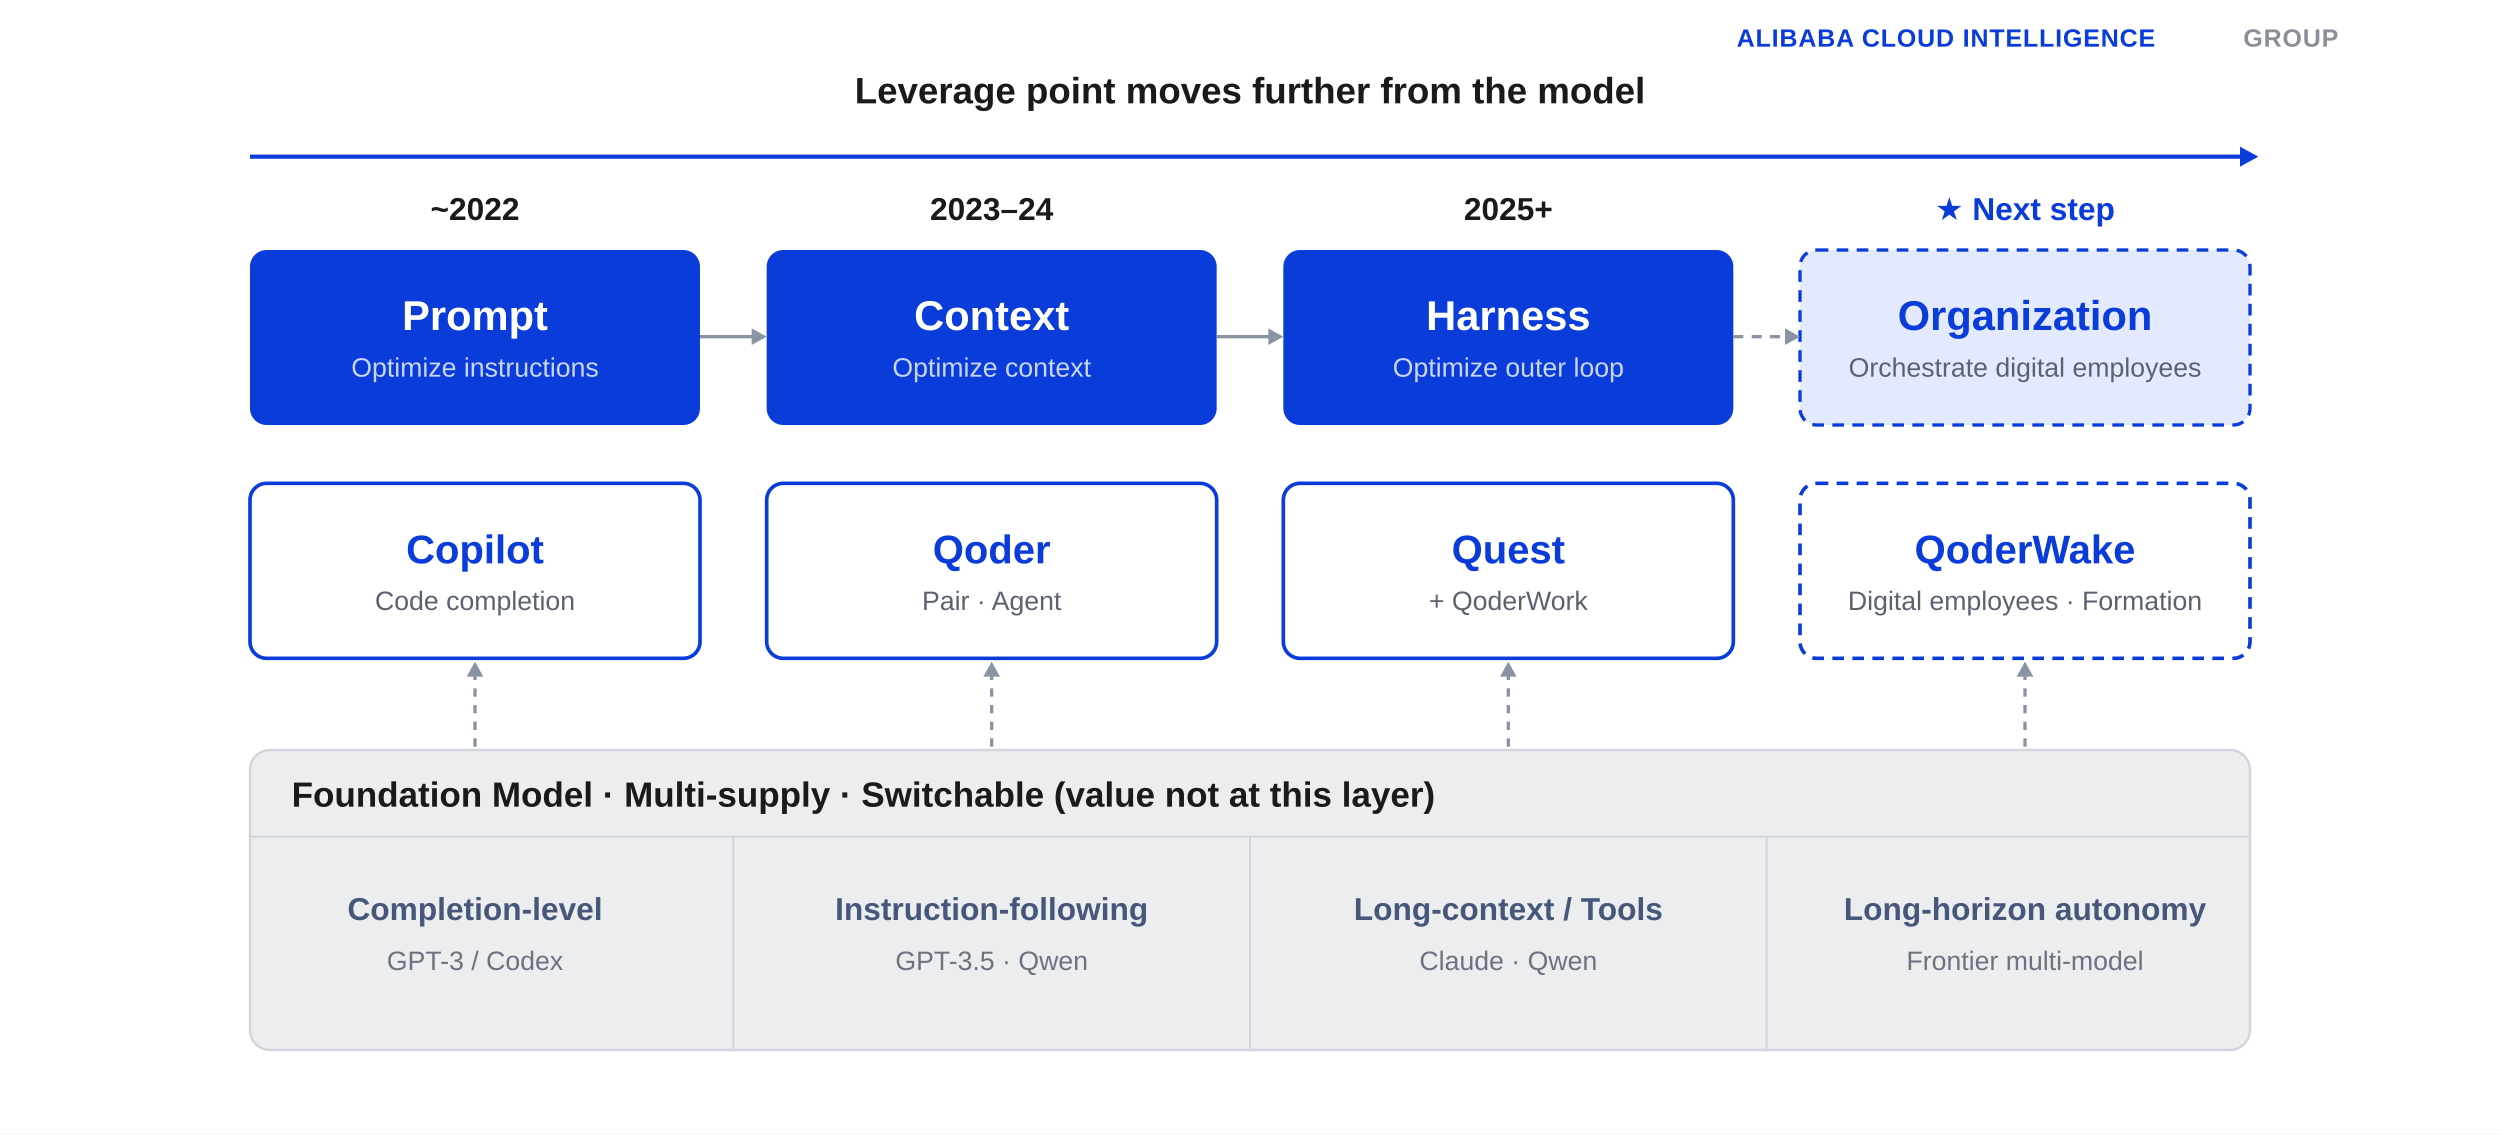
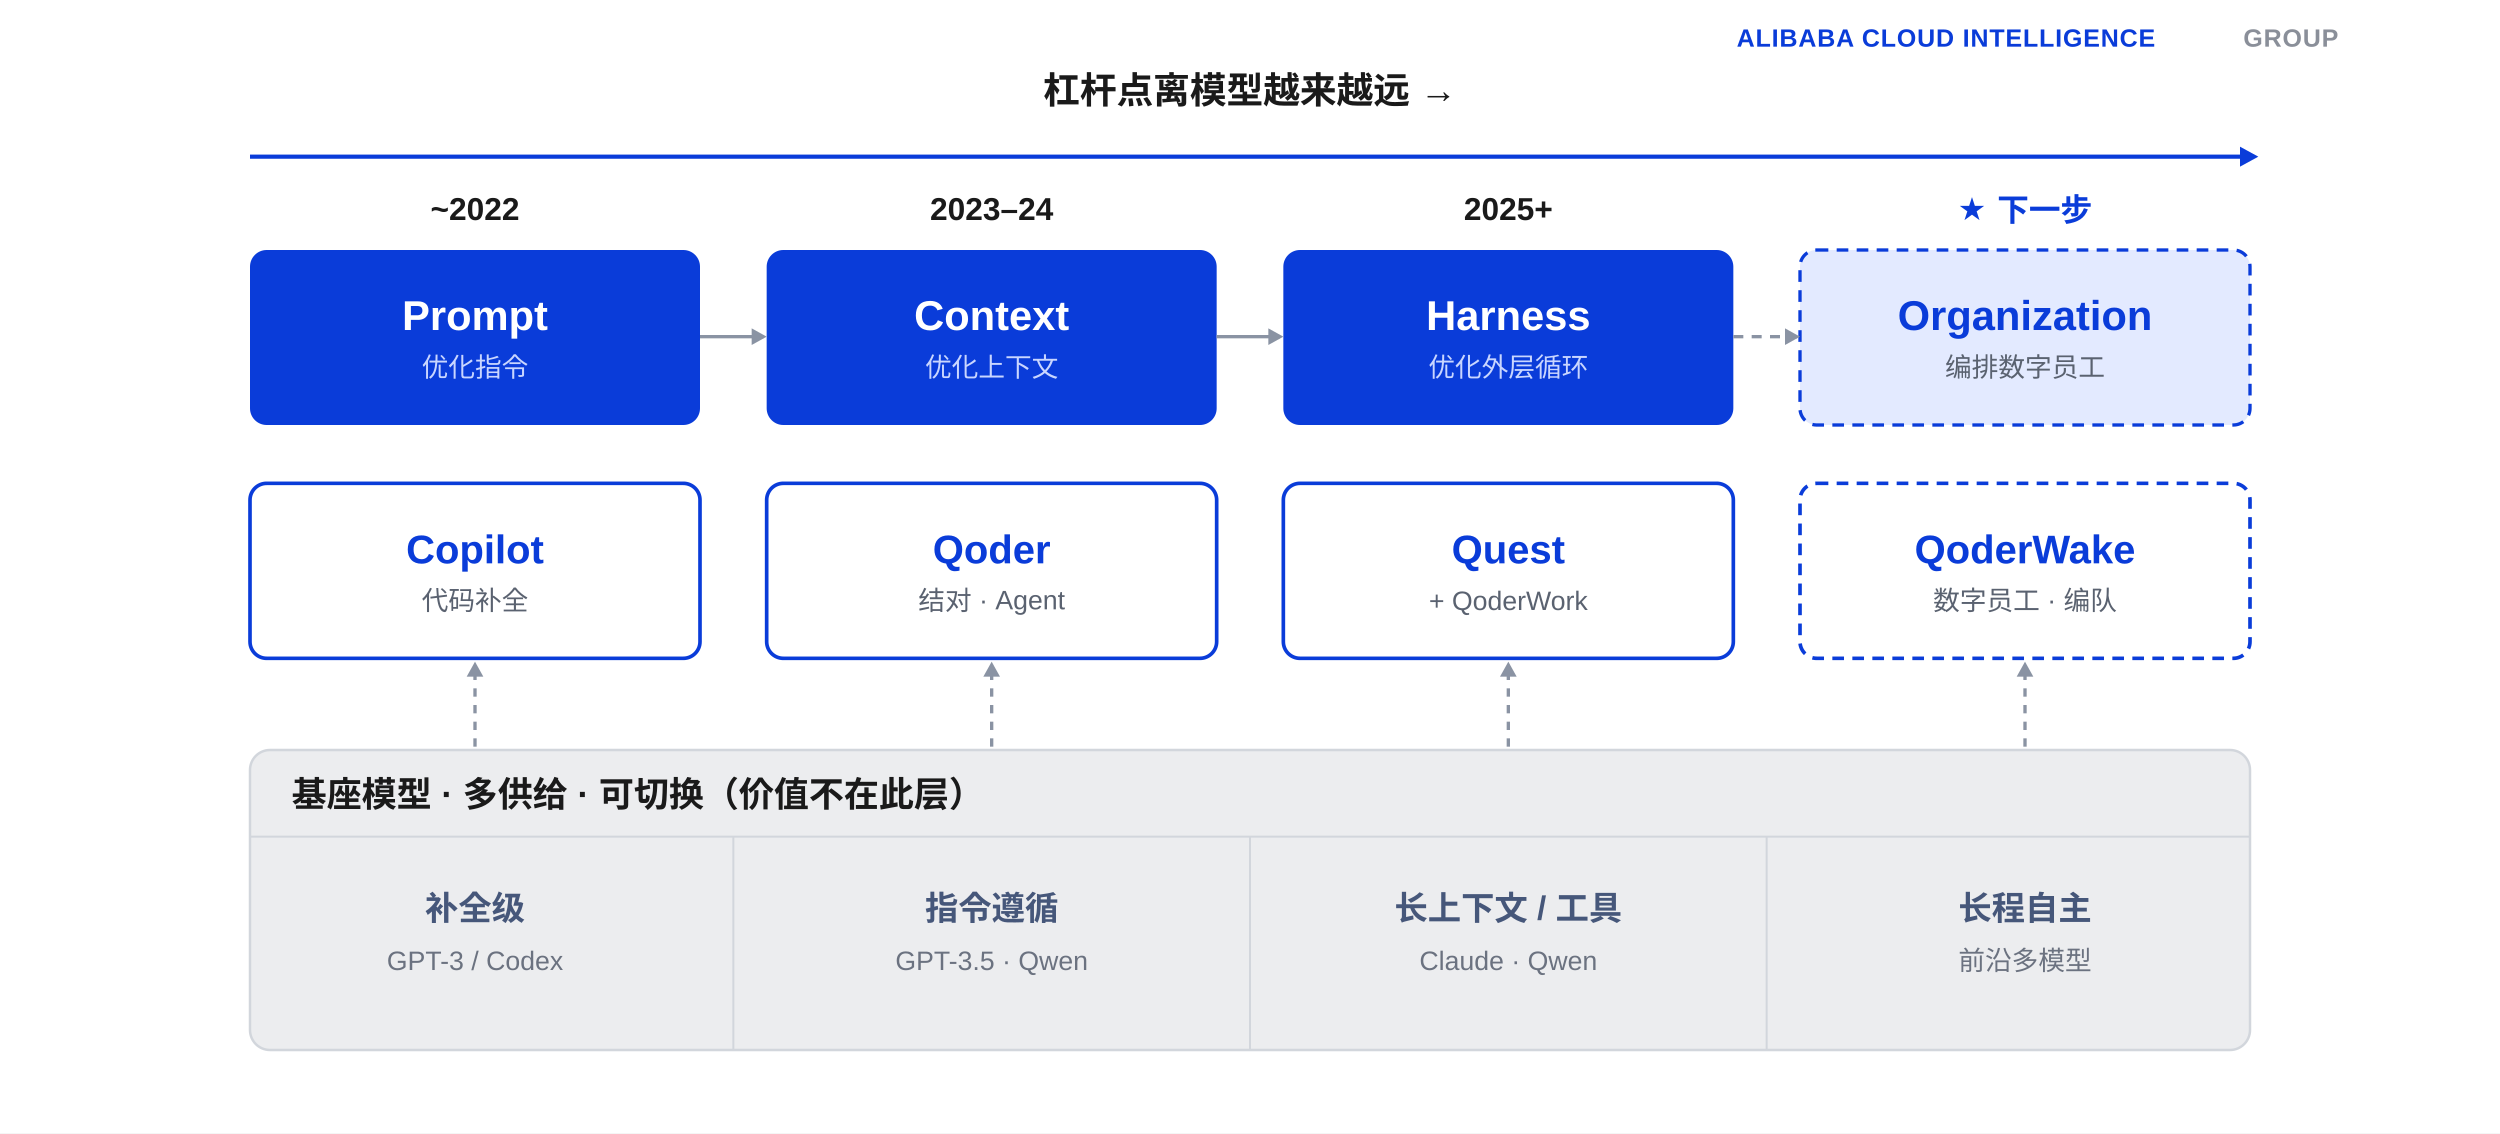
- <svg xmlns="http://www.w3.org/2000/svg" width="1500" height="680" viewBox="0 0 1500 680" font-family="'Helvetica Neue','Arial',sans-serif">
+ <svg xmlns="http://www.w3.org/2000/svg" width="1500" height="680" viewBox="0 0 1500 680" font-family="'WenQuanYi Zen Hei','Helvetica Neue','Arial',sans-serif">
  <defs>
    <marker id="ar" markerWidth="11" markerHeight="11" refX="7" refY="5" orient="auto" markerUnits="userSpaceOnUse">
      <path d="M0,0 L9,5 L0,10 Z" fill="#8A93A3" />
    </marker>
    <marker id="arBig" markerWidth="13" markerHeight="13" refX="8" refY="6" orient="auto" markerUnits="userSpaceOnUse">
      <path d="M0,0 L11,6 L0,12 Z" fill="#0A3CD9" />
    </marker>
  </defs>
  <rect x="0" y="0" width="1500" height="680" fill="#FFFFFF" />
  <text x="1042" y="28" font-size="15" font-weight="800" fill="#0A3CD9" letter-spacing="0.5">ALIBABA CLOUD INTELLIGENCE</text>
  <text x="1346" y="28" font-size="15" font-weight="800" fill="#8A8F99" letter-spacing="0.5">GROUP</text>
-   <text x="750" y="62" text-anchor="middle" font-size="22" font-weight="700" fill="#1A1A1A">Leverage point moves further from the model</text>
+   <text x="750" y="62" text-anchor="middle" font-size="22" font-weight="700" fill="#1A1A1A">杠杆点离模型越来越远 →</text>
  <line x1="150" y1="94" x2="1352" y2="94" stroke="#0A3CD9" stroke-width="2.5" marker-end="url(#arBig)" />
  <g text-anchor="middle" font-size="19" font-weight="600">
    <text x="285" y="132" fill="#1A1A1A">~2022</text>
    <text x="595" y="132" fill="#1A1A1A">2023–24</text>
    <text x="905" y="132" fill="#1A1A1A">2025+</text>
-     <text x="1215" y="132" fill="#0A3CD9">★ Next step</text>
+     <text x="1215" y="132" fill="#0A3CD9">★ 下一步</text>
  </g>
  <g>
    <rect x="150" y="150" width="270" height="105" rx="10" fill="#0A3CD9" />
    <rect x="460" y="150" width="270" height="105" rx="10" fill="#0A3CD9" />
    <rect x="770" y="150" width="270" height="105" rx="10" fill="#0A3CD9" />
    <rect x="1080" y="150" width="270" height="105" rx="10" fill="#E3EAFF" stroke="#0A3CD9" stroke-width="2" stroke-dasharray="7 5" />
  </g>
  <g text-anchor="middle">
    <text x="285" y="198" font-size="25" font-weight="700" fill="#FFFFFF">Prompt</text>
-     <text x="285" y="226" font-size="16" fill="#C9D6FF">Optimize instructions</text>
+     <text x="285" y="226" font-size="16" fill="#C9D6FF">优化指令</text>
    <text x="595" y="198" font-size="25" font-weight="700" fill="#FFFFFF">Context</text>
-     <text x="595" y="226" font-size="16" fill="#C9D6FF">Optimize context</text>
+     <text x="595" y="226" font-size="16" fill="#C9D6FF">优化上下文</text>
    <text x="905" y="198" font-size="25" font-weight="700" fill="#FFFFFF">Harness</text>
-     <text x="905" y="226" font-size="16" fill="#C9D6FF">Optimize outer loop</text>
+     <text x="905" y="226" font-size="16" fill="#C9D6FF">优化外层循环</text>
    <text x="1215" y="198" font-size="25" font-weight="700" fill="#0A3CD9">Organization</text>
-     <text x="1215" y="226" font-size="16" fill="#5A6270">Orchestrate digital employees</text>
+     <text x="1215" y="226" font-size="16" fill="#5A6270">编排数字员工</text>
  </g>
  <line x1="420" y1="202" x2="458" y2="202" stroke="#8A93A3" stroke-width="2" marker-end="url(#ar)" />
  <line x1="730" y1="202" x2="768" y2="202" stroke="#8A93A3" stroke-width="2" marker-end="url(#ar)" />
  <line x1="1040" y1="202" x2="1078" y2="202" stroke="#8A93A3" stroke-width="2" stroke-dasharray="6 5" marker-end="url(#ar)" />
  <g fill="#FFFFFF" stroke="#0A3CD9" stroke-width="2.2">
    <rect x="150" y="290" width="270" height="105" rx="10" />
    <rect x="460" y="290" width="270" height="105" rx="10" />
    <rect x="770" y="290" width="270" height="105" rx="10" />
    <rect x="1080" y="290" width="270" height="105" rx="10" stroke-dasharray="7 5" />
  </g>
  <g text-anchor="middle">
    <text x="285" y="338" font-size="24" font-weight="700" fill="#0A3CD9">Copilot</text>
-     <text x="285" y="366" font-size="16" fill="#5A6270">Code completion</text>
+     <text x="285" y="366" font-size="16" fill="#5A6270">代码补全</text>
    <text x="595" y="338" font-size="24" font-weight="700" fill="#0A3CD9">Qoder</text>
-     <text x="595" y="366" font-size="16" fill="#5A6270">Pair · Agent</text>
+     <text x="595" y="366" font-size="16" fill="#5A6270">结对 · Agent</text>
    <text x="905" y="338" font-size="24" font-weight="700" fill="#0A3CD9">Quest</text>
    <text x="905" y="366" font-size="16" fill="#5A6270">+ QoderWork</text>
    <text x="1215" y="338" font-size="24" font-weight="700" fill="#0A3CD9">QoderWake</text>
-     <text x="1215" y="366" font-size="16" fill="#5A6270">Digital employees · Formation</text>
+     <text x="1215" y="366" font-size="16" fill="#5A6270">数字员工 · 编队</text>
  </g>
  <g stroke="#8A93A3" stroke-width="2" stroke-dasharray="5 5">
    <line x1="285" y1="448" x2="285" y2="399" marker-end="url(#ar)" />
    <line x1="595" y1="448" x2="595" y2="399" marker-end="url(#ar)" />
    <line x1="905" y1="448" x2="905" y2="399" marker-end="url(#ar)" />
    <line x1="1215" y1="448" x2="1215" y2="399" marker-end="url(#ar)" />
  </g>
  <rect x="150" y="450" width="1200" height="180" rx="12" fill="#ECEDEF" stroke="#D2D6DC" stroke-width="1.5" />
-   <text x="175" y="484" font-size="21" font-weight="700" fill="#1A1A1A">Foundation Model · Multi-supply · Switchable (value not at this layer)</text>
+   <text x="175" y="484" font-size="21" font-weight="700" fill="#1A1A1A">基座模型 · 多供给 · 可切换（价值不在此层）</text>
  <line x1="150" y1="502" x2="1350" y2="502" stroke="#D2D6DC" stroke-width="1.2" />
  <g stroke="#D2D6DC" stroke-width="1.2">
    <line x1="440" y1="502" x2="440" y2="630" />
    <line x1="750" y1="502" x2="750" y2="630" />
    <line x1="1060" y1="502" x2="1060" y2="630" />
  </g>
  <g text-anchor="middle">
-     <text x="285" y="552" font-size="19" font-weight="700" fill="#46577A">Completion-level</text>
+     <text x="285" y="552" font-size="20" font-weight="700" fill="#46577A">补全级</text>
    <text x="285" y="582" font-size="16" fill="#6B7280">GPT-3 / Codex</text>
-     <text x="595" y="552" font-size="19" font-weight="700" fill="#46577A">Instruction-following</text>
+     <text x="595" y="552" font-size="20" font-weight="700" fill="#46577A">指令遵循</text>
    <text x="595" y="582" font-size="16" fill="#6B7280">GPT-3.5 · Qwen</text>
-     <text x="905" y="552" font-size="19" font-weight="700" fill="#46577A">Long-context / Tools</text>
+     <text x="905" y="552" font-size="20" font-weight="700" fill="#46577A">长上下文 / 工具</text>
    <text x="905" y="582" font-size="16" fill="#6B7280">Claude · Qwen</text>
-     <text x="1215" y="552" font-size="19" font-weight="700" fill="#46577A">Long-horizon autonomy</text>
-     <text x="1215" y="582" font-size="16" fill="#6B7280">Frontier multi-model</text>
+     <text x="1215" y="552" font-size="20" font-weight="700" fill="#46577A">长程自主</text>
+     <text x="1215" y="582" font-size="16" fill="#6B7280">前沿多模型</text>
  </g>
</svg>
